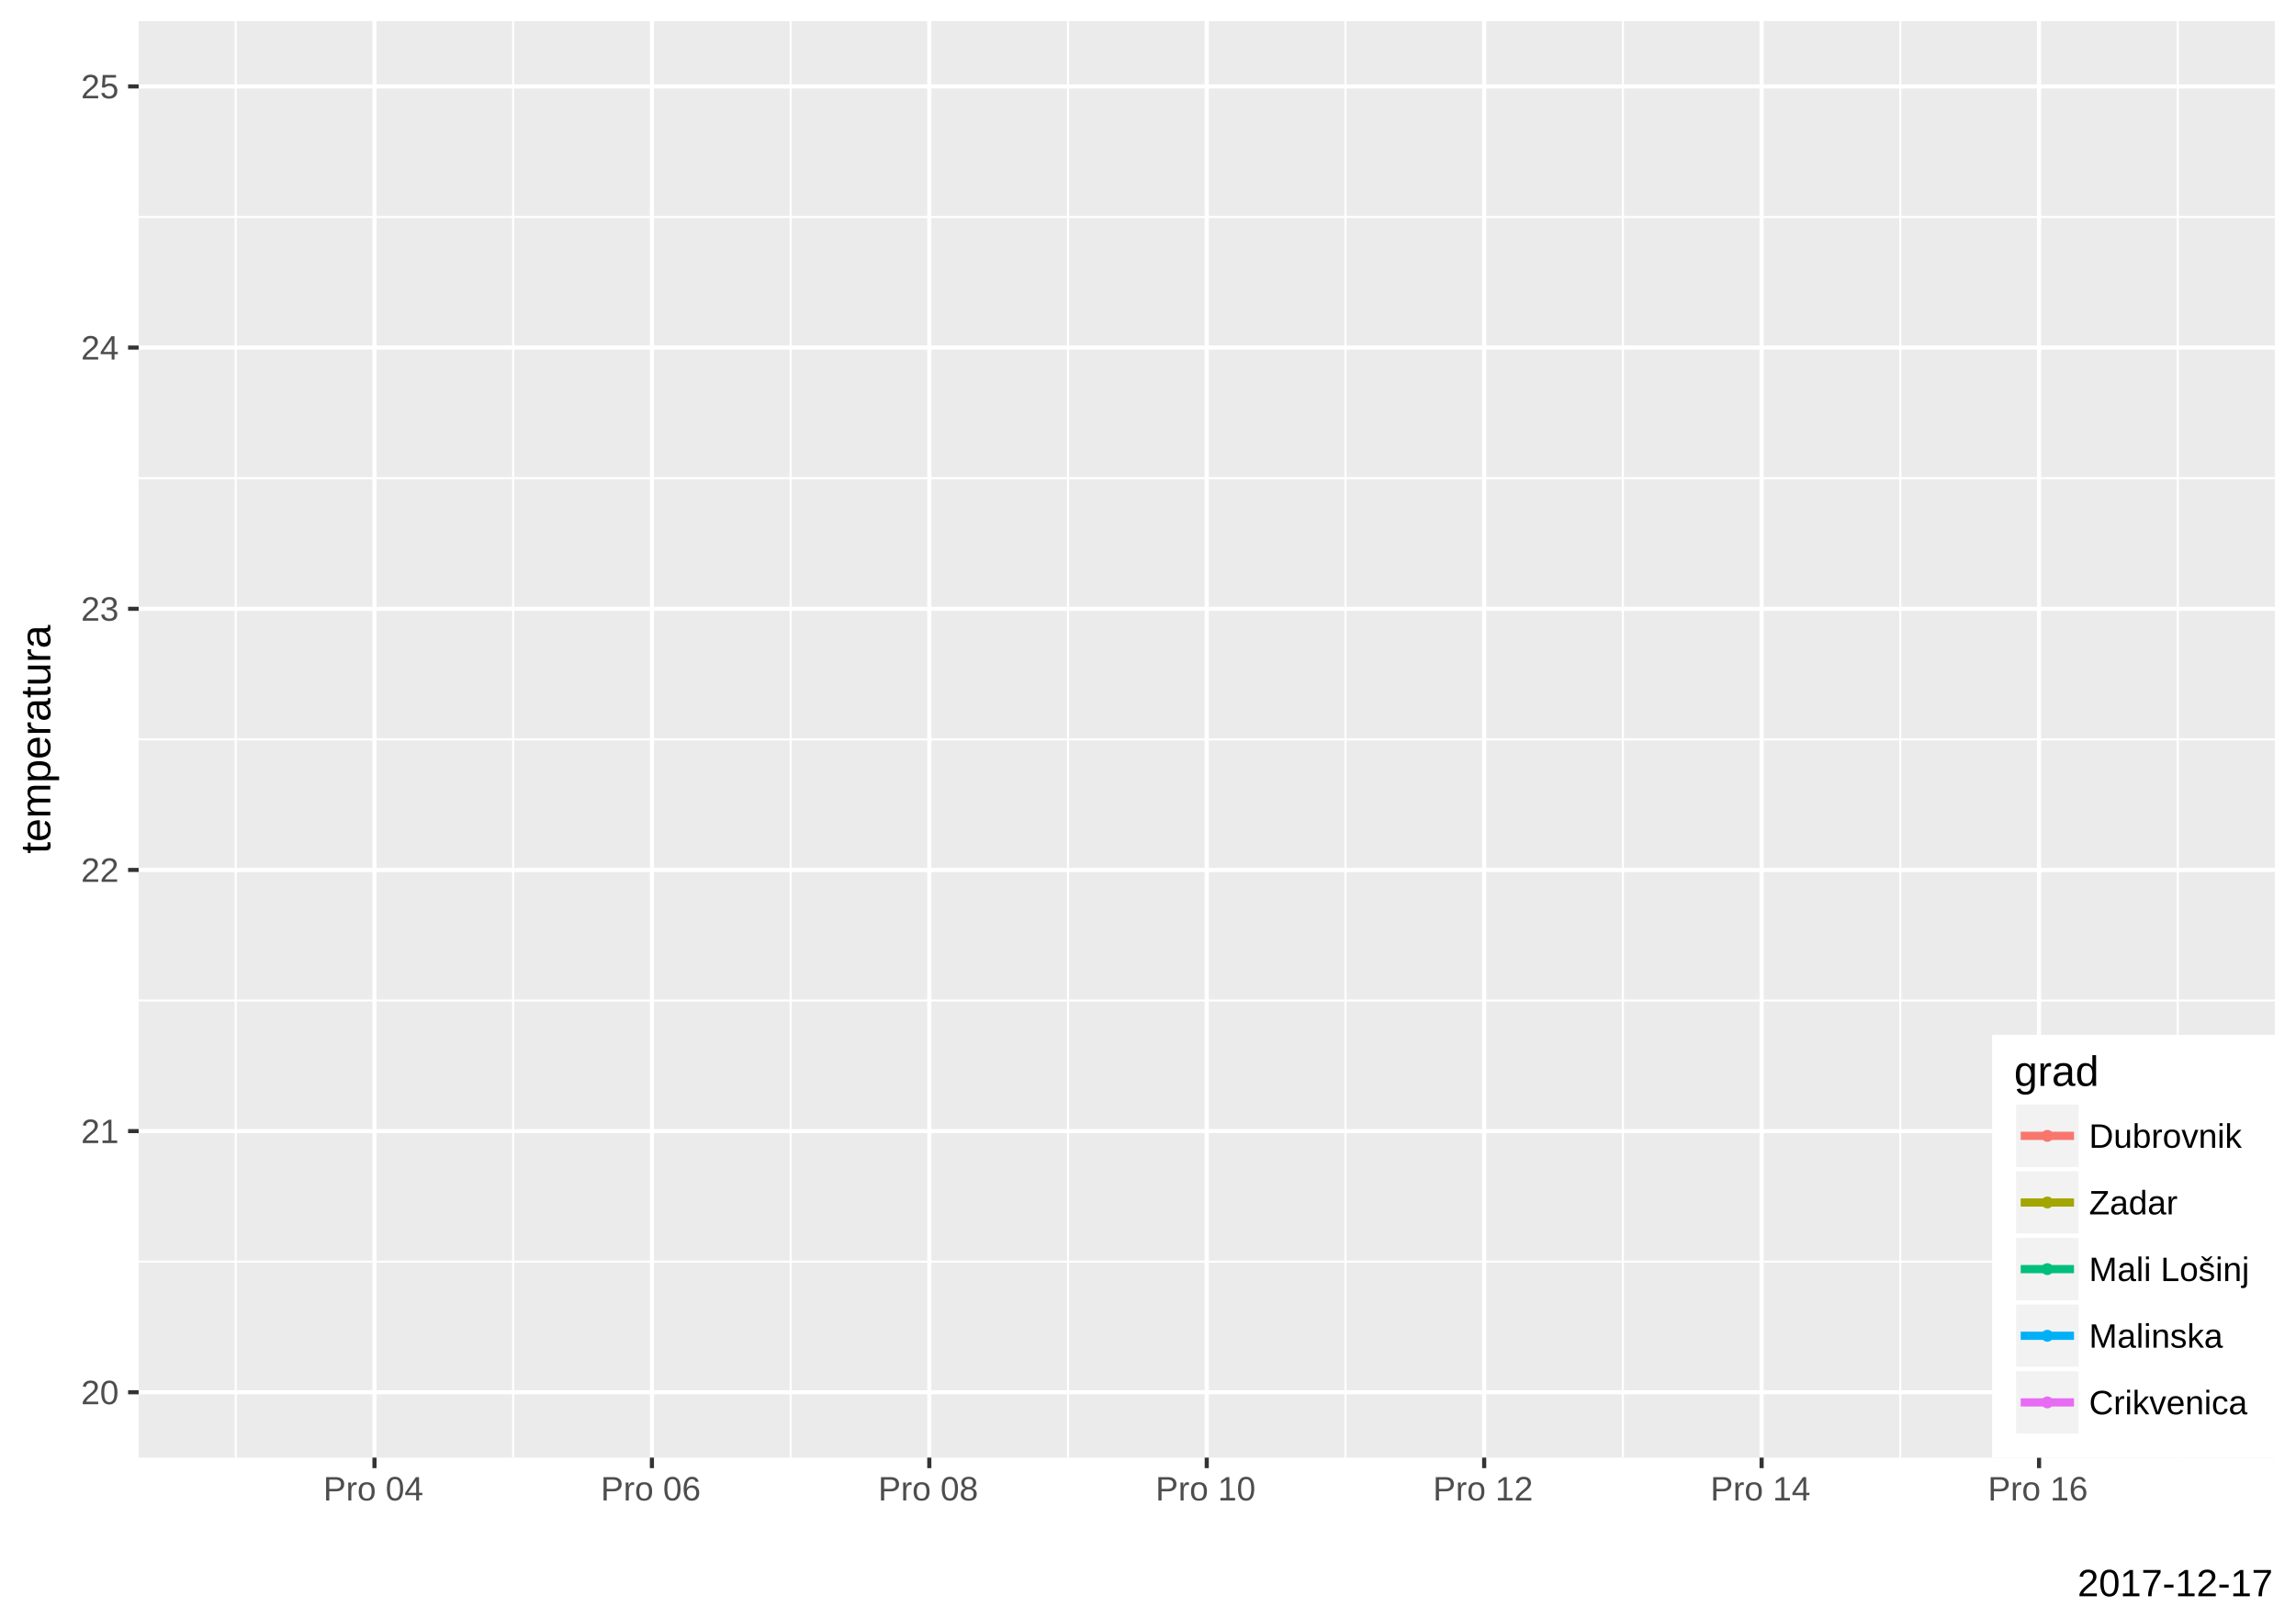
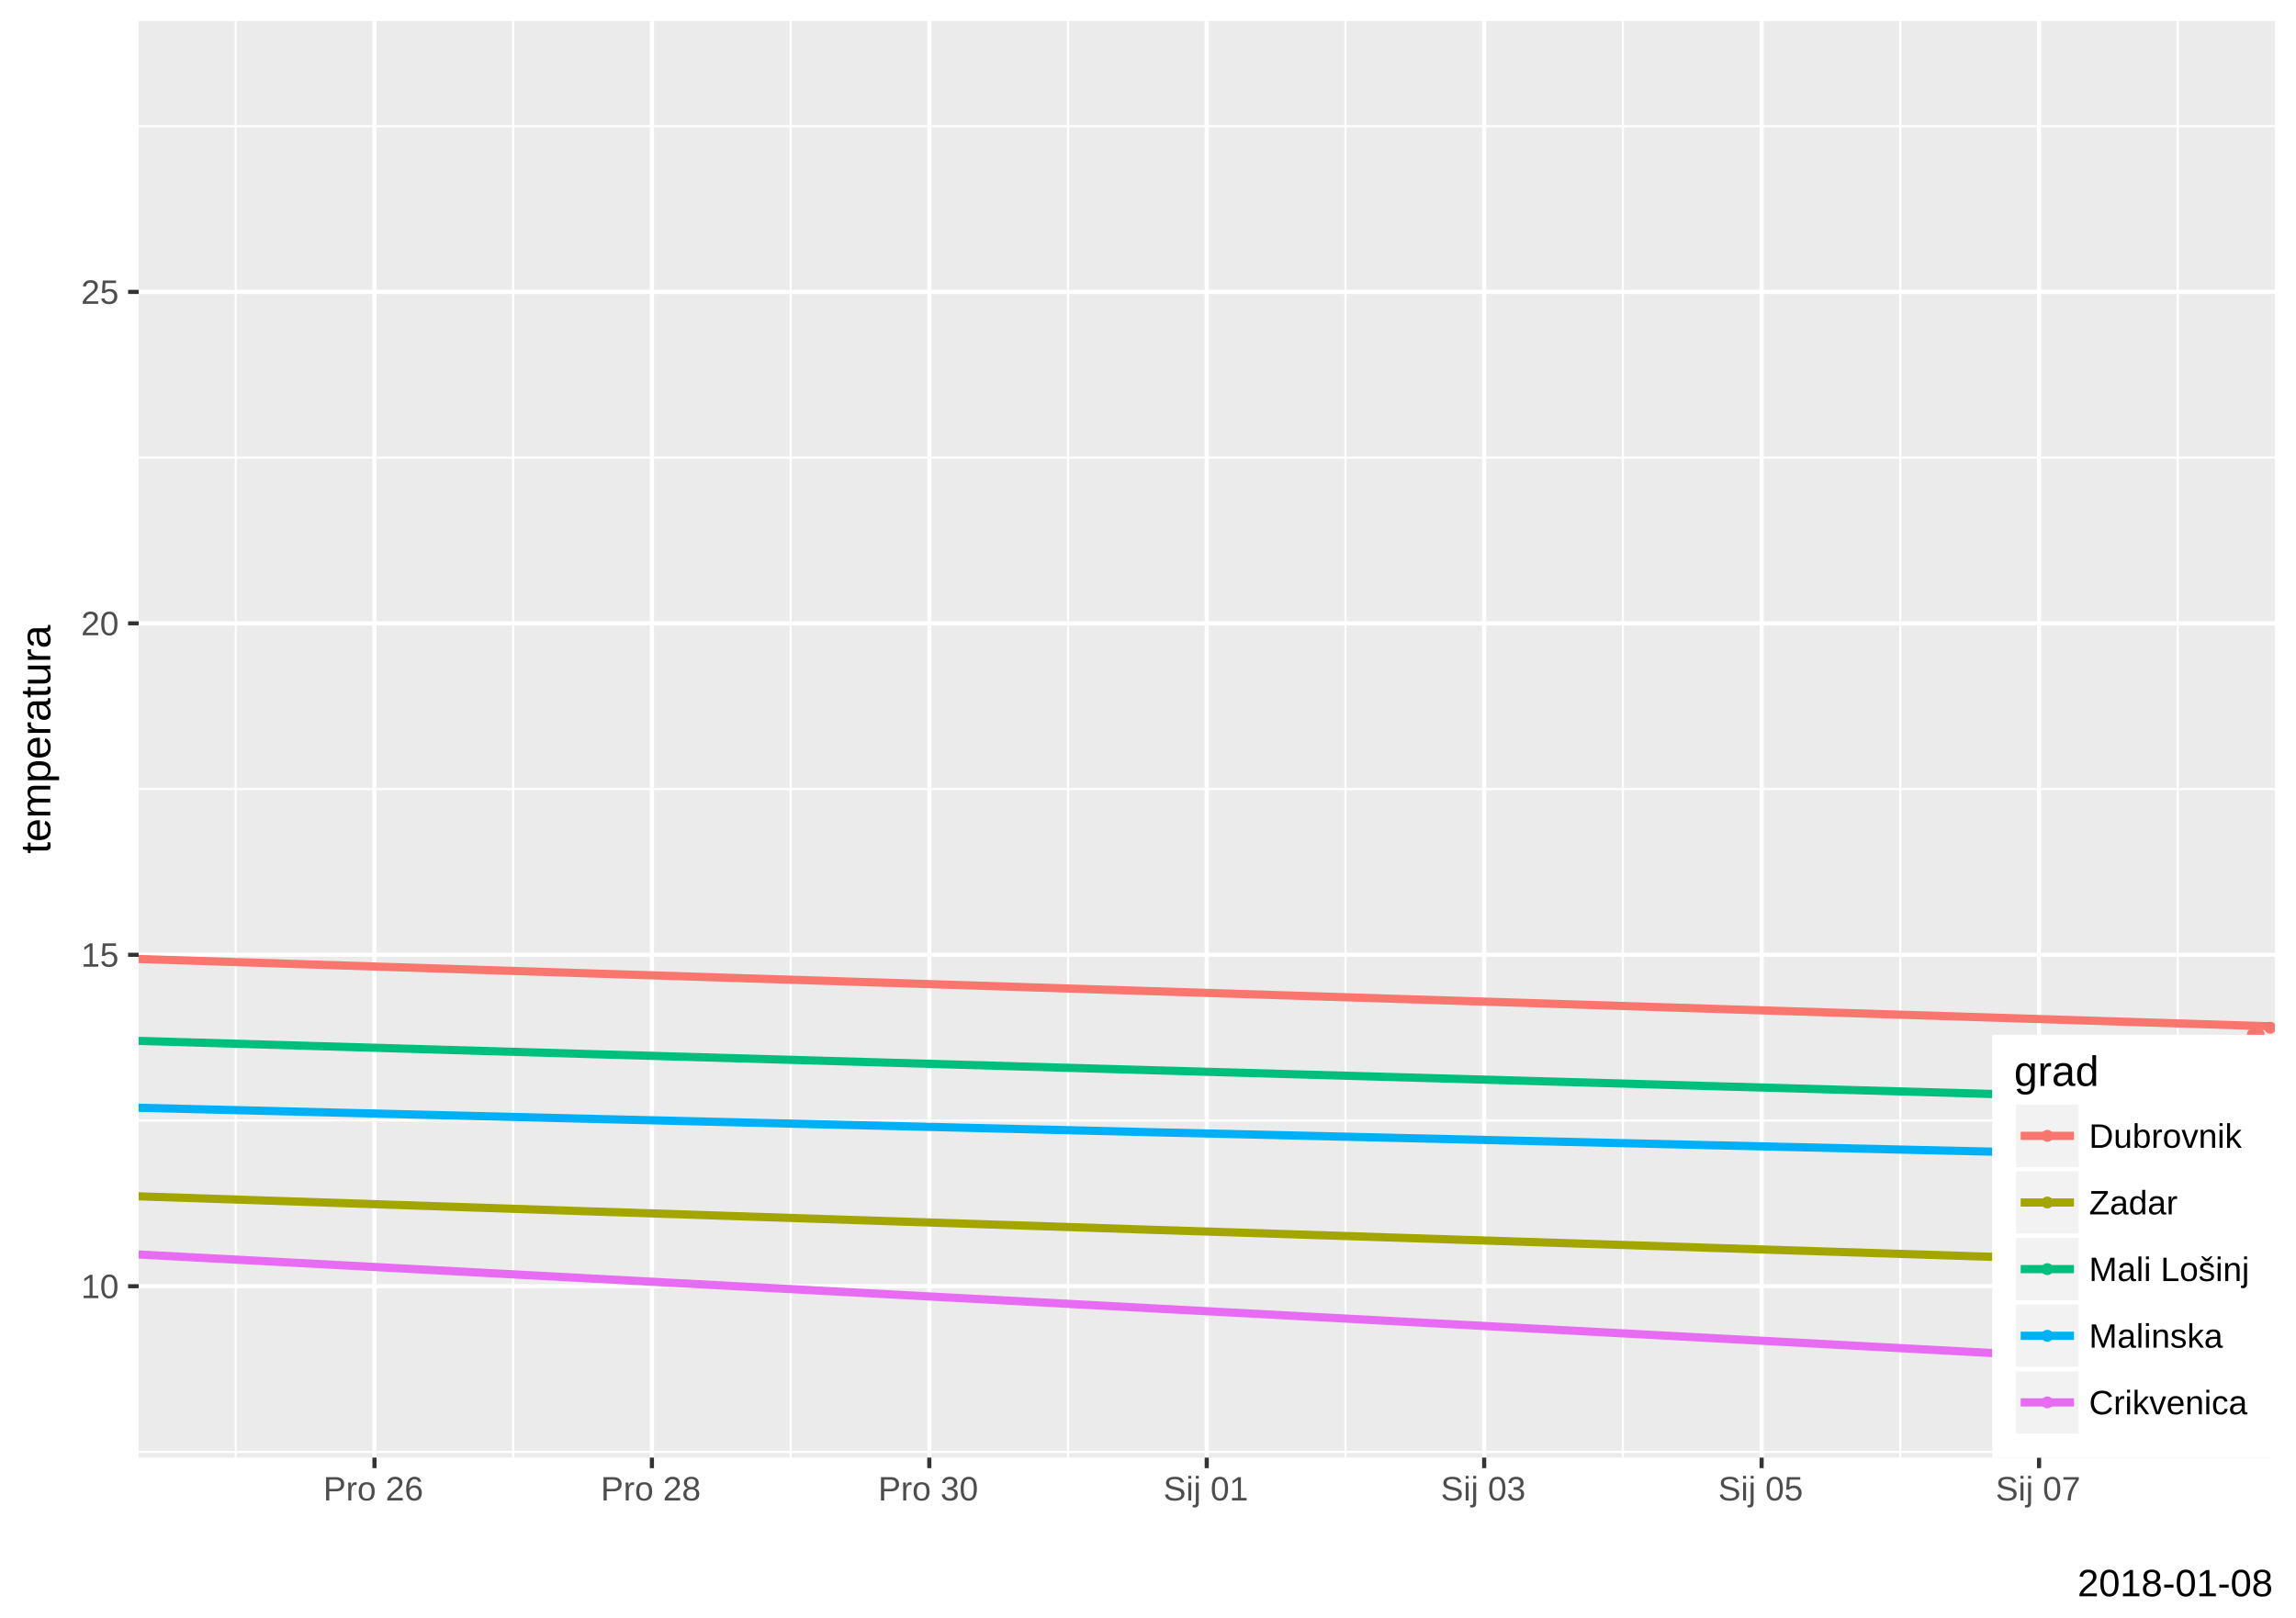
<svg xmlns="http://www.w3.org/2000/svg" viewBox="0 0 595.28 419.53">
  <defs>
    <style type="text/css">
    line, polyline, path, rect, circle {
      fill: none;
      stroke: #000000;
      stroke-linecap: round;
      stroke-linejoin: round;
      stroke-miterlimit: 10.00;
    }
  </style>
  </defs>
  <rect width="100%" height="100%" style="stroke: none; fill: #FFFFFF;" />
  <rect x="0.00" y="0.00" width="595.28" height="419.53" style="stroke-width: 1.07; stroke: #FFFFFF; fill: #FFFFFF;" />
  <defs>
    <clipPath id="cpMzUuOTQ4fDU4OS43OTZ8Mzc3Ljk1Nnw1LjQ3OTQ1">
      <rect x="35.95" y="5.48" width="553.85" height="372.48" />
    </clipPath>
  </defs>
  <rect x="35.95" y="5.48" width="553.85" height="372.48" style="stroke-width: 1.07; stroke: none; fill: #EBEBEB;" clip-path="url(#cpMzUuOTQ4fDU4OS43OTZ8Mzc3Ljk1Nnw1LjQ3OTQ1)" />
-   <polyline points="35.95,327.16 589.80,327.16 " style="stroke-width: 0.53; stroke: #FFFFFF; stroke-linecap: butt;" clip-path="url(#cpMzUuOTQ4fDU4OS43OTZ8Mzc3Ljk1Nnw1LjQ3OTQ1)" />
-   <polyline points="35.95,259.44 589.80,259.44 " style="stroke-width: 0.53; stroke: #FFFFFF; stroke-linecap: butt;" clip-path="url(#cpMzUuOTQ4fDU4OS43OTZ8Mzc3Ljk1Nnw1LjQ3OTQ1)" />
-   <polyline points="35.95,191.72 589.80,191.72 " style="stroke-width: 0.53; stroke: #FFFFFF; stroke-linecap: butt;" clip-path="url(#cpMzUuOTQ4fDU4OS43OTZ8Mzc3Ljk1Nnw1LjQ3OTQ1)" />
-   <polyline points="35.95,123.99 589.80,123.99 " style="stroke-width: 0.53; stroke: #FFFFFF; stroke-linecap: butt;" clip-path="url(#cpMzUuOTQ4fDU4OS43OTZ8Mzc3Ljk1Nnw1LjQ3OTQ1)" />
-   <polyline points="35.95,56.27 589.80,56.27 " style="stroke-width: 0.53; stroke: #FFFFFF; stroke-linecap: butt;" clip-path="url(#cpMzUuOTQ4fDU4OS43OTZ8Mzc3Ljk1Nnw1LjQ3OTQ1)" />
+   <polyline points="35.95,376.49 589.80,376.49 " style="stroke-width: 0.53; stroke: #FFFFFF; stroke-linecap: butt;" clip-path="url(#cpMzUuOTQ4fDU4OS43OTZ8Mzc3Ljk1Nnw1LjQ3OTQ1)" />
+   <polyline points="35.95,290.55 589.80,290.55 " style="stroke-width: 0.53; stroke: #FFFFFF; stroke-linecap: butt;" clip-path="url(#cpMzUuOTQ4fDU4OS43OTZ8Mzc3Ljk1Nnw1LjQ3OTQ1)" />
+   <polyline points="35.95,204.61 589.80,204.61 " style="stroke-width: 0.53; stroke: #FFFFFF; stroke-linecap: butt;" clip-path="url(#cpMzUuOTQ4fDU4OS43OTZ8Mzc3Ljk1Nnw1LjQ3OTQ1)" />
+   <polyline points="35.95,118.67 589.80,118.67 " style="stroke-width: 0.53; stroke: #FFFFFF; stroke-linecap: butt;" clip-path="url(#cpMzUuOTQ4fDU4OS43OTZ8Mzc3Ljk1Nnw1LjQ3OTQ1)" />
+   <polyline points="35.95,32.72 589.80,32.72 " style="stroke-width: 0.53; stroke: #FFFFFF; stroke-linecap: butt;" clip-path="url(#cpMzUuOTQ4fDU4OS43OTZ8Mzc3Ljk1Nnw1LjQ3OTQ1)" />
  <polyline points="61.12,377.96 61.12,5.48 " style="stroke-width: 0.53; stroke: #FFFFFF; stroke-linecap: butt;" clip-path="url(#cpMzUuOTQ4fDU4OS43OTZ8Mzc3Ljk1Nnw1LjQ3OTQ1)" />
  <polyline points="133.05,377.96 133.05,5.48 " style="stroke-width: 0.53; stroke: #FFFFFF; stroke-linecap: butt;" clip-path="url(#cpMzUuOTQ4fDU4OS43OTZ8Mzc3Ljk1Nnw1LjQ3OTQ1)" />
  <polyline points="204.98,377.96 204.98,5.48 " style="stroke-width: 0.53; stroke: #FFFFFF; stroke-linecap: butt;" clip-path="url(#cpMzUuOTQ4fDU4OS43OTZ8Mzc3Ljk1Nnw1LjQ3OTQ1)" />
  <polyline points="276.91,377.96 276.91,5.48 " style="stroke-width: 0.53; stroke: #FFFFFF; stroke-linecap: butt;" clip-path="url(#cpMzUuOTQ4fDU4OS43OTZ8Mzc3Ljk1Nnw1LjQ3OTQ1)" />
  <polyline points="348.84,377.96 348.84,5.48 " style="stroke-width: 0.53; stroke: #FFFFFF; stroke-linecap: butt;" clip-path="url(#cpMzUuOTQ4fDU4OS43OTZ8Mzc3Ljk1Nnw1LjQ3OTQ1)" />
  <polyline points="420.76,377.96 420.76,5.48 " style="stroke-width: 0.53; stroke: #FFFFFF; stroke-linecap: butt;" clip-path="url(#cpMzUuOTQ4fDU4OS43OTZ8Mzc3Ljk1Nnw1LjQ3OTQ1)" />
  <polyline points="492.69,377.96 492.69,5.48 " style="stroke-width: 0.53; stroke: #FFFFFF; stroke-linecap: butt;" clip-path="url(#cpMzUuOTQ4fDU4OS43OTZ8Mzc3Ljk1Nnw1LjQ3OTQ1)" />
  <polyline points="564.62,377.96 564.62,5.48 " style="stroke-width: 0.53; stroke: #FFFFFF; stroke-linecap: butt;" clip-path="url(#cpMzUuOTQ4fDU4OS43OTZ8Mzc3Ljk1Nnw1LjQ3OTQ1)" />
-   <polyline points="35.95,361.02 589.80,361.02 " style="stroke-width: 1.07; stroke: #FFFFFF; stroke-linecap: butt;" clip-path="url(#cpMzUuOTQ4fDU4OS43OTZ8Mzc3Ljk1Nnw1LjQ3OTQ1)" />
-   <polyline points="35.95,293.30 589.80,293.30 " style="stroke-width: 1.07; stroke: #FFFFFF; stroke-linecap: butt;" clip-path="url(#cpMzUuOTQ4fDU4OS43OTZ8Mzc3Ljk1Nnw1LjQ3OTQ1)" />
-   <polyline points="35.95,225.58 589.80,225.58 " style="stroke-width: 1.07; stroke: #FFFFFF; stroke-linecap: butt;" clip-path="url(#cpMzUuOTQ4fDU4OS43OTZ8Mzc3Ljk1Nnw1LjQ3OTQ1)" />
-   <polyline points="35.95,157.86 589.80,157.86 " style="stroke-width: 1.07; stroke: #FFFFFF; stroke-linecap: butt;" clip-path="url(#cpMzUuOTQ4fDU4OS43OTZ8Mzc3Ljk1Nnw1LjQ3OTQ1)" />
-   <polyline points="35.95,90.13 589.80,90.13 " style="stroke-width: 1.07; stroke: #FFFFFF; stroke-linecap: butt;" clip-path="url(#cpMzUuOTQ4fDU4OS43OTZ8Mzc3Ljk1Nnw1LjQ3OTQ1)" />
-   <polyline points="35.95,22.41 589.80,22.41 " style="stroke-width: 1.07; stroke: #FFFFFF; stroke-linecap: butt;" clip-path="url(#cpMzUuOTQ4fDU4OS43OTZ8Mzc3Ljk1Nnw1LjQ3OTQ1)" />
+   <polyline points="35.95,333.52 589.80,333.52 " style="stroke-width: 1.07; stroke: #FFFFFF; stroke-linecap: butt;" clip-path="url(#cpMzUuOTQ4fDU4OS43OTZ8Mzc3Ljk1Nnw1LjQ3OTQ1)" />
+   <polyline points="35.95,247.58 589.80,247.58 " style="stroke-width: 1.07; stroke: #FFFFFF; stroke-linecap: butt;" clip-path="url(#cpMzUuOTQ4fDU4OS43OTZ8Mzc3Ljk1Nnw1LjQ3OTQ1)" />
+   <polyline points="35.95,161.64 589.80,161.64 " style="stroke-width: 1.07; stroke: #FFFFFF; stroke-linecap: butt;" clip-path="url(#cpMzUuOTQ4fDU4OS43OTZ8Mzc3Ljk1Nnw1LjQ3OTQ1)" />
+   <polyline points="35.95,75.69 589.80,75.69 " style="stroke-width: 1.07; stroke: #FFFFFF; stroke-linecap: butt;" clip-path="url(#cpMzUuOTQ4fDU4OS43OTZ8Mzc3Ljk1Nnw1LjQ3OTQ1)" />
  <polyline points="97.09,377.96 97.09,5.48 " style="stroke-width: 1.07; stroke: #FFFFFF; stroke-linecap: butt;" clip-path="url(#cpMzUuOTQ4fDU4OS43OTZ8Mzc3Ljk1Nnw1LjQ3OTQ1)" />
  <polyline points="169.02,377.96 169.02,5.48 " style="stroke-width: 1.07; stroke: #FFFFFF; stroke-linecap: butt;" clip-path="url(#cpMzUuOTQ4fDU4OS43OTZ8Mzc3Ljk1Nnw1LjQ3OTQ1)" />
  <polyline points="240.94,377.96 240.94,5.48 " style="stroke-width: 1.07; stroke: #FFFFFF; stroke-linecap: butt;" clip-path="url(#cpMzUuOTQ4fDU4OS43OTZ8Mzc3Ljk1Nnw1LjQ3OTQ1)" />
  <polyline points="312.87,377.96 312.87,5.48 " style="stroke-width: 1.07; stroke: #FFFFFF; stroke-linecap: butt;" clip-path="url(#cpMzUuOTQ4fDU4OS43OTZ8Mzc3Ljk1Nnw1LjQ3OTQ1)" />
  <polyline points="384.80,377.96 384.80,5.48 " style="stroke-width: 1.07; stroke: #FFFFFF; stroke-linecap: butt;" clip-path="url(#cpMzUuOTQ4fDU4OS43OTZ8Mzc3Ljk1Nnw1LjQ3OTQ1)" />
  <polyline points="456.73,377.96 456.73,5.48 " style="stroke-width: 1.07; stroke: #FFFFFF; stroke-linecap: butt;" clip-path="url(#cpMzUuOTQ4fDU4OS43OTZ8Mzc3Ljk1Nnw1LjQ3OTQ1)" />
  <polyline points="528.66,377.96 528.66,5.48 " style="stroke-width: 1.07; stroke: #FFFFFF; stroke-linecap: butt;" clip-path="url(#cpMzUuOTQ4fDU4OS43OTZ8Mzc3Ljk1Nnw1LjQ3OTQ1)" />
+   <polyline points="0.00,247.51 8.77,247.80 153.73,252.43 298.68,257.02 443.64,261.58 588.60,266.13 " style="stroke-width: 2.13; stroke: #F8766D; stroke-linecap: butt;" clip-path="url(#cpMzUuOTQ4fDU4OS43OTZ8Mzc3Ljk1Nnw1LjQ3OTQ1)" />
+   <polyline points="0.00,309.00 8.77,309.30 153.73,314.14 298.68,318.89 443.64,323.57 588.60,328.22 " style="stroke-width: 2.13; stroke: #A3A500; stroke-linecap: butt;" clip-path="url(#cpMzUuOTQ4fDU4OS43OTZ8Mzc3Ljk1Nnw1LjQ3OTQ1)" />
+   <polyline points="0.00,268.84 8.77,269.11 153.73,273.35 298.68,277.52 443.64,281.63 588.60,285.71 " style="stroke-width: 2.13; stroke: #00BF7D; stroke-linecap: butt;" clip-path="url(#cpMzUuOTQ4fDU4OS43OTZ8Mzc3Ljk1Nnw1LjQ3OTQ1)" />
+   <polyline points="0.00,286.36 8.77,286.58 153.73,290.14 298.68,293.59 443.64,296.96 588.60,300.29 " style="stroke-width: 2.13; stroke: #00B0F6; stroke-linecap: butt;" clip-path="url(#cpMzUuOTQ4fDU4OS43OTZ8Mzc3Ljk1Nnw1LjQ3OTQ1)" />
+   <polyline points="0.00,323.39 8.77,323.85 153.73,331.55 298.68,339.25 443.64,346.97 588.60,354.69 " style="stroke-width: 2.13; stroke: #E76BF3; stroke-linecap: butt;" clip-path="url(#cpMzUuOTQ4fDU4OS43OTZ8Mzc3Ljk1Nnw1LjQ3OTQ1)" />
+   <circle cx="573.61" cy="316.33" r="0.57pt" style="stroke-width: 0.71; stroke: #E76BF3; fill: #E76BF3;" clip-path="url(#cpMzUuOTQ4fDU4OS43OTZ8Mzc3Ljk1Nnw1LjQ3OTQ1)" />
+   <circle cx="573.61" cy="269.93" r="0.57pt" style="stroke-width: 0.71; stroke: #F8766D; fill: #F8766D;" clip-path="url(#cpMzUuOTQ4fDU4OS43OTZ8Mzc3Ljk1Nnw1LjQ3OTQ1)" />
+   <circle cx="573.61" cy="293.99" r="0.57pt" style="stroke-width: 0.71; stroke: #00B0F6; fill: #00B0F6;" clip-path="url(#cpMzUuOTQ4fDU4OS43OTZ8Mzc3Ljk1Nnw1LjQ3OTQ1)" />
+   <circle cx="573.61" cy="273.36" r="0.57pt" style="stroke-width: 0.71; stroke: #00BF7D; fill: #00BF7D;" clip-path="url(#cpMzUuOTQ4fDU4OS43OTZ8Mzc3Ljk1Nnw1LjQ3OTQ1)" />
+   <circle cx="573.61" cy="314.62" r="0.57pt" style="stroke-width: 0.71; stroke: #A3A500; fill: #A3A500;" clip-path="url(#cpMzUuOTQ4fDU4OS43OTZ8Mzc3Ljk1Nnw1LjQ3OTQ1)" />
+   <circle cx="575.11" cy="316.33" r="0.57pt" style="stroke-width: 0.71; stroke: #E76BF3; fill: #E76BF3;" clip-path="url(#cpMzUuOTQ4fDU4OS43OTZ8Mzc3Ljk1Nnw1LjQ3OTQ1)" />
+   <circle cx="575.11" cy="269.93" r="0.57pt" style="stroke-width: 0.71; stroke: #F8766D; fill: #F8766D;" clip-path="url(#cpMzUuOTQ4fDU4OS43OTZ8Mzc3Ljk1Nnw1LjQ3OTQ1)" />
+   <circle cx="575.11" cy="295.71" r="0.57pt" style="stroke-width: 0.71; stroke: #00B0F6; fill: #00B0F6;" clip-path="url(#cpMzUuOTQ4fDU4OS43OTZ8Mzc3Ljk1Nnw1LjQ3OTQ1)" />
+   <circle cx="575.11" cy="275.08" r="0.57pt" style="stroke-width: 0.71; stroke: #00BF7D; fill: #00BF7D;" clip-path="url(#cpMzUuOTQ4fDU4OS43OTZ8Mzc3Ljk1Nnw1LjQ3OTQ1)" />
+   <circle cx="575.11" cy="314.62" r="0.57pt" style="stroke-width: 0.71; stroke: #A3A500; fill: #A3A500;" clip-path="url(#cpMzUuOTQ4fDU4OS43OTZ8Mzc3Ljk1Nnw1LjQ3OTQ1)" />
+   <circle cx="579.61" cy="316.33" r="0.57pt" style="stroke-width: 0.71; stroke: #E76BF3; fill: #E76BF3;" clip-path="url(#cpMzUuOTQ4fDU4OS43OTZ8Mzc3Ljk1Nnw1LjQ3OTQ1)" />
+   <circle cx="579.61" cy="269.93" r="0.57pt" style="stroke-width: 0.71; stroke: #F8766D; fill: #F8766D;" clip-path="url(#cpMzUuOTQ4fDU4OS43OTZ8Mzc3Ljk1Nnw1LjQ3OTQ1)" />
+   <circle cx="579.61" cy="293.99" r="0.57pt" style="stroke-width: 0.71; stroke: #00B0F6; fill: #00B0F6;" clip-path="url(#cpMzUuOTQ4fDU4OS43OTZ8Mzc3Ljk1Nnw1LjQ3OTQ1)" />
+   <circle cx="579.61" cy="275.08" r="0.57pt" style="stroke-width: 0.71; stroke: #00BF7D; fill: #00BF7D;" clip-path="url(#cpMzUuOTQ4fDU4OS43OTZ8Mzc3Ljk1Nnw1LjQ3OTQ1)" />
+   <circle cx="579.61" cy="316.33" r="0.57pt" style="stroke-width: 0.71; stroke: #A3A500; fill: #A3A500;" clip-path="url(#cpMzUuOTQ4fDU4OS43OTZ8Mzc3Ljk1Nnw1LjQ3OTQ1)" />
+   <circle cx="584.10" cy="316.33" r="0.57pt" style="stroke-width: 0.71; stroke: #E76BF3; fill: #E76BF3;" clip-path="url(#cpMzUuOTQ4fDU4OS43OTZ8Mzc3Ljk1Nnw1LjQ3OTQ1)" />
+   <circle cx="584.10" cy="268.21" r="0.57pt" style="stroke-width: 0.71; stroke: #F8766D; fill: #F8766D;" clip-path="url(#cpMzUuOTQ4fDU4OS43OTZ8Mzc3Ljk1Nnw1LjQ3OTQ1)" />
+   <circle cx="584.10" cy="295.71" r="0.57pt" style="stroke-width: 0.71; stroke: #00B0F6; fill: #00B0F6;" clip-path="url(#cpMzUuOTQ4fDU4OS43OTZ8Mzc3Ljk1Nnw1LjQ3OTQ1)" />
+   <circle cx="584.10" cy="271.64" r="0.57pt" style="stroke-width: 0.71; stroke: #00BF7D; fill: #00BF7D;" clip-path="url(#cpMzUuOTQ4fDU4OS43OTZ8Mzc3Ljk1Nnw1LjQ3OTQ1)" />
+   <circle cx="584.10" cy="314.62" r="0.57pt" style="stroke-width: 0.71; stroke: #A3A500; fill: #A3A500;" clip-path="url(#cpMzUuOTQ4fDU4OS43OTZ8Mzc3Ljk1Nnw1LjQ3OTQ1)" />
+   <circle cx="585.60" cy="314.62" r="0.57pt" style="stroke-width: 0.71; stroke: #E76BF3; fill: #E76BF3;" clip-path="url(#cpMzUuOTQ4fDU4OS43OTZ8Mzc3Ljk1Nnw1LjQ3OTQ1)" />
+   <circle cx="585.60" cy="268.21" r="0.57pt" style="stroke-width: 0.71; stroke: #F8766D; fill: #F8766D;" clip-path="url(#cpMzUuOTQ4fDU4OS43OTZ8Mzc3Ljk1Nnw1LjQ3OTQ1)" />
+   <circle cx="585.60" cy="293.99" r="0.57pt" style="stroke-width: 0.71; stroke: #00B0F6; fill: #00B0F6;" clip-path="url(#cpMzUuOTQ4fDU4OS43OTZ8Mzc3Ljk1Nnw1LjQ3OTQ1)" />
+   <circle cx="585.60" cy="271.64" r="0.57pt" style="stroke-width: 0.71; stroke: #00BF7D; fill: #00BF7D;" clip-path="url(#cpMzUuOTQ4fDU4OS43OTZ8Mzc3Ljk1Nnw1LjQ3OTQ1)" />
+   <circle cx="585.60" cy="312.90" r="0.57pt" style="stroke-width: 0.71; stroke: #A3A500; fill: #A3A500;" clip-path="url(#cpMzUuOTQ4fDU4OS43OTZ8Mzc3Ljk1Nnw1LjQ3OTQ1)" />
+   <circle cx="588.60" cy="314.62" r="0.57pt" style="stroke-width: 0.71; stroke: #E76BF3; fill: #E76BF3;" clip-path="url(#cpMzUuOTQ4fDU4OS43OTZ8Mzc3Ljk1Nnw1LjQ3OTQ1)" />
+   <circle cx="588.60" cy="266.49" r="0.57pt" style="stroke-width: 0.71; stroke: #F8766D; fill: #F8766D;" clip-path="url(#cpMzUuOTQ4fDU4OS43OTZ8Mzc3Ljk1Nnw1LjQ3OTQ1)" />
+   <circle cx="588.60" cy="295.71" r="0.57pt" style="stroke-width: 0.71; stroke: #00B0F6; fill: #00B0F6;" clip-path="url(#cpMzUuOTQ4fDU4OS43OTZ8Mzc3Ljk1Nnw1LjQ3OTQ1)" />
+   <circle cx="588.60" cy="271.64" r="0.57pt" style="stroke-width: 0.71; stroke: #00BF7D; fill: #00BF7D;" clip-path="url(#cpMzUuOTQ4fDU4OS43OTZ8Mzc3Ljk1Nnw1LjQ3OTQ1)" />
+   <circle cx="588.60" cy="312.90" r="0.57pt" style="stroke-width: 0.71; stroke: #A3A500; fill: #A3A500;" clip-path="url(#cpMzUuOTQ4fDU4OS43OTZ8Mzc3Ljk1Nnw1LjQ3OTQ1)" />
+   <circle cx="573.61" cy="316.33" r="0.89pt" style="stroke-width: 0.71; stroke: #E76BF3; fill: #E76BF3;" clip-path="url(#cpMzUuOTQ4fDU4OS43OTZ8Mzc3Ljk1Nnw1LjQ3OTQ1)" />
+   <circle cx="573.61" cy="269.93" r="0.89pt" style="stroke-width: 0.71; stroke: #F8766D; fill: #F8766D;" clip-path="url(#cpMzUuOTQ4fDU4OS43OTZ8Mzc3Ljk1Nnw1LjQ3OTQ1)" />
+   <circle cx="573.61" cy="293.99" r="0.89pt" style="stroke-width: 0.71; stroke: #00B0F6; fill: #00B0F6;" clip-path="url(#cpMzUuOTQ4fDU4OS43OTZ8Mzc3Ljk1Nnw1LjQ3OTQ1)" />
+   <circle cx="573.61" cy="273.36" r="0.89pt" style="stroke-width: 0.71; stroke: #00BF7D; fill: #00BF7D;" clip-path="url(#cpMzUuOTQ4fDU4OS43OTZ8Mzc3Ljk1Nnw1LjQ3OTQ1)" />
+   <circle cx="573.61" cy="314.62" r="0.89pt" style="stroke-width: 0.71; stroke: #A3A500; fill: #A3A500;" clip-path="url(#cpMzUuOTQ4fDU4OS43OTZ8Mzc3Ljk1Nnw1LjQ3OTQ1)" />
+   <circle cx="575.11" cy="316.33" r="0.89pt" style="stroke-width: 0.71; stroke: #E76BF3; fill: #E76BF3;" clip-path="url(#cpMzUuOTQ4fDU4OS43OTZ8Mzc3Ljk1Nnw1LjQ3OTQ1)" />
+   <circle cx="575.11" cy="269.93" r="0.89pt" style="stroke-width: 0.71; stroke: #F8766D; fill: #F8766D;" clip-path="url(#cpMzUuOTQ4fDU4OS43OTZ8Mzc3Ljk1Nnw1LjQ3OTQ1)" />
+   <circle cx="575.11" cy="295.71" r="0.89pt" style="stroke-width: 0.71; stroke: #00B0F6; fill: #00B0F6;" clip-path="url(#cpMzUuOTQ4fDU4OS43OTZ8Mzc3Ljk1Nnw1LjQ3OTQ1)" />
+   <circle cx="575.11" cy="275.08" r="0.89pt" style="stroke-width: 0.71; stroke: #00BF7D; fill: #00BF7D;" clip-path="url(#cpMzUuOTQ4fDU4OS43OTZ8Mzc3Ljk1Nnw1LjQ3OTQ1)" />
+   <circle cx="575.11" cy="314.62" r="0.89pt" style="stroke-width: 0.71; stroke: #A3A500; fill: #A3A500;" clip-path="url(#cpMzUuOTQ4fDU4OS43OTZ8Mzc3Ljk1Nnw1LjQ3OTQ1)" />
+   <circle cx="579.61" cy="316.33" r="0.89pt" style="stroke-width: 0.71; stroke: #E76BF3; fill: #E76BF3;" clip-path="url(#cpMzUuOTQ4fDU4OS43OTZ8Mzc3Ljk1Nnw1LjQ3OTQ1)" />
+   <circle cx="579.61" cy="269.93" r="0.89pt" style="stroke-width: 0.71; stroke: #F8766D; fill: #F8766D;" clip-path="url(#cpMzUuOTQ4fDU4OS43OTZ8Mzc3Ljk1Nnw1LjQ3OTQ1)" />
+   <circle cx="579.61" cy="293.99" r="0.89pt" style="stroke-width: 0.71; stroke: #00B0F6; fill: #00B0F6;" clip-path="url(#cpMzUuOTQ4fDU4OS43OTZ8Mzc3Ljk1Nnw1LjQ3OTQ1)" />
+   <circle cx="579.61" cy="275.08" r="0.89pt" style="stroke-width: 0.71; stroke: #00BF7D; fill: #00BF7D;" clip-path="url(#cpMzUuOTQ4fDU4OS43OTZ8Mzc3Ljk1Nnw1LjQ3OTQ1)" />
+   <circle cx="579.61" cy="316.33" r="0.89pt" style="stroke-width: 0.71; stroke: #A3A500; fill: #A3A500;" clip-path="url(#cpMzUuOTQ4fDU4OS43OTZ8Mzc3Ljk1Nnw1LjQ3OTQ1)" />
+   <circle cx="584.10" cy="316.33" r="0.89pt" style="stroke-width: 0.71; stroke: #E76BF3; fill: #E76BF3;" clip-path="url(#cpMzUuOTQ4fDU4OS43OTZ8Mzc3Ljk1Nnw1LjQ3OTQ1)" />
+   <circle cx="584.10" cy="268.21" r="0.89pt" style="stroke-width: 0.71; stroke: #F8766D; fill: #F8766D;" clip-path="url(#cpMzUuOTQ4fDU4OS43OTZ8Mzc3Ljk1Nnw1LjQ3OTQ1)" />
+   <circle cx="584.10" cy="295.71" r="0.89pt" style="stroke-width: 0.71; stroke: #00B0F6; fill: #00B0F6;" clip-path="url(#cpMzUuOTQ4fDU4OS43OTZ8Mzc3Ljk1Nnw1LjQ3OTQ1)" />
+   <circle cx="584.10" cy="271.64" r="0.89pt" style="stroke-width: 0.71; stroke: #00BF7D; fill: #00BF7D;" clip-path="url(#cpMzUuOTQ4fDU4OS43OTZ8Mzc3Ljk1Nnw1LjQ3OTQ1)" />
+   <circle cx="584.10" cy="314.62" r="0.89pt" style="stroke-width: 0.71; stroke: #A3A500; fill: #A3A500;" clip-path="url(#cpMzUuOTQ4fDU4OS43OTZ8Mzc3Ljk1Nnw1LjQ3OTQ1)" />
+   <circle cx="585.60" cy="314.62" r="0.89pt" style="stroke-width: 0.71; stroke: #E76BF3; fill: #E76BF3;" clip-path="url(#cpMzUuOTQ4fDU4OS43OTZ8Mzc3Ljk1Nnw1LjQ3OTQ1)" />
+   <circle cx="585.60" cy="268.21" r="0.89pt" style="stroke-width: 0.71; stroke: #F8766D; fill: #F8766D;" clip-path="url(#cpMzUuOTQ4fDU4OS43OTZ8Mzc3Ljk1Nnw1LjQ3OTQ1)" />
+   <circle cx="585.60" cy="293.99" r="0.89pt" style="stroke-width: 0.71; stroke: #00B0F6; fill: #00B0F6;" clip-path="url(#cpMzUuOTQ4fDU4OS43OTZ8Mzc3Ljk1Nnw1LjQ3OTQ1)" />
+   <circle cx="585.60" cy="271.64" r="0.89pt" style="stroke-width: 0.71; stroke: #00BF7D; fill: #00BF7D;" clip-path="url(#cpMzUuOTQ4fDU4OS43OTZ8Mzc3Ljk1Nnw1LjQ3OTQ1)" />
+   <circle cx="585.60" cy="312.90" r="0.89pt" style="stroke-width: 0.71; stroke: #A3A500; fill: #A3A500;" clip-path="url(#cpMzUuOTQ4fDU4OS43OTZ8Mzc3Ljk1Nnw1LjQ3OTQ1)" />
+   <circle cx="588.60" cy="314.62" r="0.89pt" style="stroke-width: 0.71; stroke: #E76BF3; fill: #E76BF3;" clip-path="url(#cpMzUuOTQ4fDU4OS43OTZ8Mzc3Ljk1Nnw1LjQ3OTQ1)" />
+   <circle cx="588.60" cy="266.49" r="0.89pt" style="stroke-width: 0.71; stroke: #F8766D; fill: #F8766D;" clip-path="url(#cpMzUuOTQ4fDU4OS43OTZ8Mzc3Ljk1Nnw1LjQ3OTQ1)" />
+   <circle cx="588.60" cy="295.71" r="0.89pt" style="stroke-width: 0.71; stroke: #00B0F6; fill: #00B0F6;" clip-path="url(#cpMzUuOTQ4fDU4OS43OTZ8Mzc3Ljk1Nnw1LjQ3OTQ1)" />
+   <circle cx="588.60" cy="271.64" r="0.89pt" style="stroke-width: 0.71; stroke: #00BF7D; fill: #00BF7D;" clip-path="url(#cpMzUuOTQ4fDU4OS43OTZ8Mzc3Ljk1Nnw1LjQ3OTQ1)" />
+   <circle cx="588.60" cy="312.90" r="0.89pt" style="stroke-width: 0.71; stroke: #A3A500; fill: #A3A500;" clip-path="url(#cpMzUuOTQ4fDU4OS43OTZ8Mzc3Ljk1Nnw1LjQ3OTQ1)" />
  <defs>
    <clipPath id="cpMHw1OTUuMjc2fDQxOS41Mjh8MA==">
      <rect x="0.00" y="0.00" width="595.28" height="419.53" />
    </clipPath>
  </defs>
  <g clip-path="url(#cpMHw1OTUuMjc2fDQxOS41Mjh8MA==)">
-     <text x="21.01" y="364.12" style="font-size: 8.80px; fill: #4D4D4D; font-family: Liberation Sans;" textLength="10.01px" lengthAdjust="spacingAndGlyphs">20</text>
-   </g>
-   <g clip-path="url(#cpMHw1OTUuMjc2fDQxOS41Mjh8MA==)">
-     <text x="21.01" y="296.40" style="font-size: 8.80px; fill: #4D4D4D; font-family: Liberation Sans;" textLength="10.01px" lengthAdjust="spacingAndGlyphs">21</text>
-   </g>
-   <g clip-path="url(#cpMHw1OTUuMjc2fDQxOS41Mjh8MA==)">
-     <text x="21.01" y="228.67" style="font-size: 8.80px; fill: #4D4D4D; font-family: Liberation Sans;" textLength="10.01px" lengthAdjust="spacingAndGlyphs">22</text>
-   </g>
-   <g clip-path="url(#cpMHw1OTUuMjc2fDQxOS41Mjh8MA==)">
-     <text x="21.01" y="160.95" style="font-size: 8.80px; fill: #4D4D4D; font-family: Liberation Sans;" textLength="10.01px" lengthAdjust="spacingAndGlyphs">23</text>
-   </g>
-   <g clip-path="url(#cpMHw1OTUuMjc2fDQxOS41Mjh8MA==)">
-     <text x="21.01" y="93.23" style="font-size: 8.80px; fill: #4D4D4D; font-family: Liberation Sans;" textLength="10.01px" lengthAdjust="spacingAndGlyphs">24</text>
-   </g>
-   <g clip-path="url(#cpMHw1OTUuMjc2fDQxOS41Mjh8MA==)">
-     <text x="21.01" y="25.50" style="font-size: 8.80px; fill: #4D4D4D; font-family: Liberation Sans;" textLength="10.01px" lengthAdjust="spacingAndGlyphs">25</text>
-   </g>
-   <polyline points="33.21,361.02 35.95,361.02 " style="stroke-width: 1.07; stroke: #333333; stroke-linecap: butt;" clip-path="url(#cpMHw1OTUuMjc2fDQxOS41Mjh8MA==)" />
-   <polyline points="33.21,293.30 35.95,293.30 " style="stroke-width: 1.07; stroke: #333333; stroke-linecap: butt;" clip-path="url(#cpMHw1OTUuMjc2fDQxOS41Mjh8MA==)" />
-   <polyline points="33.21,225.58 35.95,225.58 " style="stroke-width: 1.07; stroke: #333333; stroke-linecap: butt;" clip-path="url(#cpMHw1OTUuMjc2fDQxOS41Mjh8MA==)" />
-   <polyline points="33.21,157.86 35.95,157.86 " style="stroke-width: 1.07; stroke: #333333; stroke-linecap: butt;" clip-path="url(#cpMHw1OTUuMjc2fDQxOS41Mjh8MA==)" />
-   <polyline points="33.21,90.13 35.95,90.13 " style="stroke-width: 1.07; stroke: #333333; stroke-linecap: butt;" clip-path="url(#cpMHw1OTUuMjc2fDQxOS41Mjh8MA==)" />
-   <polyline points="33.21,22.41 35.95,22.41 " style="stroke-width: 1.07; stroke: #333333; stroke-linecap: butt;" clip-path="url(#cpMHw1OTUuMjc2fDQxOS41Mjh8MA==)" />
+     <text x="21.01" y="336.62" style="font-size: 8.80px; fill: #4D4D4D; font-family: Liberation Sans;" textLength="10.01px" lengthAdjust="spacingAndGlyphs">10</text>
+   </g>
+   <g clip-path="url(#cpMHw1OTUuMjc2fDQxOS41Mjh8MA==)">
+     <text x="21.01" y="250.67" style="font-size: 8.80px; fill: #4D4D4D; font-family: Liberation Sans;" textLength="10.01px" lengthAdjust="spacingAndGlyphs">15</text>
+   </g>
+   <g clip-path="url(#cpMHw1OTUuMjc2fDQxOS41Mjh8MA==)">
+     <text x="21.01" y="164.73" style="font-size: 8.80px; fill: #4D4D4D; font-family: Liberation Sans;" textLength="10.01px" lengthAdjust="spacingAndGlyphs">20</text>
+   </g>
+   <g clip-path="url(#cpMHw1OTUuMjc2fDQxOS41Mjh8MA==)">
+     <text x="21.01" y="78.79" style="font-size: 8.80px; fill: #4D4D4D; font-family: Liberation Sans;" textLength="10.01px" lengthAdjust="spacingAndGlyphs">25</text>
+   </g>
+   <polyline points="33.21,333.52 35.95,333.52 " style="stroke-width: 1.07; stroke: #333333; stroke-linecap: butt;" clip-path="url(#cpMHw1OTUuMjc2fDQxOS41Mjh8MA==)" />
+   <polyline points="33.21,247.58 35.95,247.58 " style="stroke-width: 1.07; stroke: #333333; stroke-linecap: butt;" clip-path="url(#cpMHw1OTUuMjc2fDQxOS41Mjh8MA==)" />
+   <polyline points="33.21,161.64 35.95,161.64 " style="stroke-width: 1.07; stroke: #333333; stroke-linecap: butt;" clip-path="url(#cpMHw1OTUuMjc2fDQxOS41Mjh8MA==)" />
+   <polyline points="33.21,75.69 35.95,75.69 " style="stroke-width: 1.07; stroke: #333333; stroke-linecap: butt;" clip-path="url(#cpMHw1OTUuMjc2fDQxOS41Mjh8MA==)" />
  <polyline points="97.09,380.70 97.09,377.96 " style="stroke-width: 1.07; stroke: #333333; stroke-linecap: butt;" clip-path="url(#cpMHw1OTUuMjc2fDQxOS41Mjh8MA==)" />
  <polyline points="169.02,380.70 169.02,377.96 " style="stroke-width: 1.07; stroke: #333333; stroke-linecap: butt;" clip-path="url(#cpMHw1OTUuMjc2fDQxOS41Mjh8MA==)" />
  <polyline points="240.94,380.70 240.94,377.96 " style="stroke-width: 1.07; stroke: #333333; stroke-linecap: butt;" clip-path="url(#cpMHw1OTUuMjc2fDQxOS41Mjh8MA==)" />
  <polyline points="312.87,380.70 312.87,377.96 " style="stroke-width: 1.07; stroke: #333333; stroke-linecap: butt;" clip-path="url(#cpMHw1OTUuMjc2fDQxOS41Mjh8MA==)" />
  <polyline points="384.80,380.70 384.80,377.96 " style="stroke-width: 1.07; stroke: #333333; stroke-linecap: butt;" clip-path="url(#cpMHw1OTUuMjc2fDQxOS41Mjh8MA==)" />
  <polyline points="456.73,380.70 456.73,377.96 " style="stroke-width: 1.07; stroke: #333333; stroke-linecap: butt;" clip-path="url(#cpMHw1OTUuMjc2fDQxOS41Mjh8MA==)" />
  <polyline points="528.66,380.70 528.66,377.96 " style="stroke-width: 1.07; stroke: #333333; stroke-linecap: butt;" clip-path="url(#cpMHw1OTUuMjc2fDQxOS41Mjh8MA==)" />
  <g clip-path="url(#cpMHw1OTUuMjc2fDQxOS41Mjh8MA==)">
-     <text x="83.83" y="389.07" style="font-size: 8.80px; fill: #4D4D4D; font-family: Liberation Sans;" textLength="26.52px" lengthAdjust="spacingAndGlyphs">Pro 04</text>
-   </g>
-   <g clip-path="url(#cpMHw1OTUuMjc2fDQxOS41Mjh8MA==)">
-     <text x="155.76" y="389.07" style="font-size: 8.80px; fill: #4D4D4D; font-family: Liberation Sans;" textLength="26.52px" lengthAdjust="spacingAndGlyphs">Pro 06</text>
-   </g>
-   <g clip-path="url(#cpMHw1OTUuMjc2fDQxOS41Mjh8MA==)">
-     <text x="227.69" y="389.07" style="font-size: 8.80px; fill: #4D4D4D; font-family: Liberation Sans;" textLength="26.52px" lengthAdjust="spacingAndGlyphs">Pro 08</text>
-   </g>
-   <g clip-path="url(#cpMHw1OTUuMjc2fDQxOS41Mjh8MA==)">
-     <text x="299.61" y="389.07" style="font-size: 8.80px; fill: #4D4D4D; font-family: Liberation Sans;" textLength="26.52px" lengthAdjust="spacingAndGlyphs">Pro 10</text>
-   </g>
-   <g clip-path="url(#cpMHw1OTUuMjc2fDQxOS41Mjh8MA==)">
-     <text x="371.54" y="389.07" style="font-size: 8.80px; fill: #4D4D4D; font-family: Liberation Sans;" textLength="26.52px" lengthAdjust="spacingAndGlyphs">Pro 12</text>
-   </g>
-   <g clip-path="url(#cpMHw1OTUuMjc2fDQxOS41Mjh8MA==)">
-     <text x="443.47" y="389.07" style="font-size: 8.80px; fill: #4D4D4D; font-family: Liberation Sans;" textLength="26.52px" lengthAdjust="spacingAndGlyphs">Pro 14</text>
-   </g>
-   <g clip-path="url(#cpMHw1OTUuMjc2fDQxOS41Mjh8MA==)">
-     <text x="515.40" y="389.07" style="font-size: 8.80px; fill: #4D4D4D; font-family: Liberation Sans;" textLength="26.52px" lengthAdjust="spacingAndGlyphs">Pro 16</text>
+     <text x="83.83" y="389.07" style="font-size: 8.80px; fill: #4D4D4D; font-family: Liberation Sans;" textLength="26.52px" lengthAdjust="spacingAndGlyphs">Pro 26</text>
+   </g>
+   <g clip-path="url(#cpMHw1OTUuMjc2fDQxOS41Mjh8MA==)">
+     <text x="155.76" y="389.07" style="font-size: 8.80px; fill: #4D4D4D; font-family: Liberation Sans;" textLength="26.52px" lengthAdjust="spacingAndGlyphs">Pro 28</text>
+   </g>
+   <g clip-path="url(#cpMHw1OTUuMjc2fDQxOS41Mjh8MA==)">
+     <text x="227.69" y="389.07" style="font-size: 8.80px; fill: #4D4D4D; font-family: Liberation Sans;" textLength="26.52px" lengthAdjust="spacingAndGlyphs">Pro 30</text>
+   </g>
+   <g clip-path="url(#cpMHw1OTUuMjc2fDQxOS41Mjh8MA==)">
+     <text x="301.62" y="389.07" style="font-size: 8.80px; fill: #4D4D4D; font-family: Liberation Sans;" textLength="22.51px" lengthAdjust="spacingAndGlyphs">Sij 01</text>
+   </g>
+   <g clip-path="url(#cpMHw1OTUuMjc2fDQxOS41Mjh8MA==)">
+     <text x="373.54" y="389.07" style="font-size: 8.80px; fill: #4D4D4D; font-family: Liberation Sans;" textLength="22.51px" lengthAdjust="spacingAndGlyphs">Sij 03</text>
+   </g>
+   <g clip-path="url(#cpMHw1OTUuMjc2fDQxOS41Mjh8MA==)">
+     <text x="445.47" y="389.07" style="font-size: 8.80px; fill: #4D4D4D; font-family: Liberation Sans;" textLength="22.51px" lengthAdjust="spacingAndGlyphs">Sij 05</text>
+   </g>
+   <g clip-path="url(#cpMHw1OTUuMjc2fDQxOS41Mjh8MA==)">
+     <text x="517.40" y="389.07" style="font-size: 8.80px; fill: #4D4D4D; font-family: Liberation Sans;" textLength="22.51px" lengthAdjust="spacingAndGlyphs">Sij 07</text>
  </g>
  <g clip-path="url(#cpMHw1OTUuMjc2fDQxOS41Mjh8MA==)">
    <text transform="translate(13.04,221.37) rotate(-90)" style="font-size: 11.00px; font-family: Liberation Sans;" textLength="59.31px" lengthAdjust="spacingAndGlyphs">temperatura</text>
  </g>
  <rect x="516.50" y="268.33" width="73.30" height="109.62" style="stroke-width: 1.07; stroke: none; fill: #FFFFFF;" clip-path="url(#cpMHw1OTUuMjc2fDQxOS41Mjh8MA==)" />
  <g clip-path="url(#cpMHw1OTUuMjc2fDQxOS41Mjh8MA==)">
    <text x="522.17" y="281.57" style="font-size: 11.00px; font-family: Liberation Sans;" textLength="22.02px" lengthAdjust="spacingAndGlyphs">grad</text>
  </g>
  <rect x="522.17" y="285.89" width="17.28" height="17.28" style="stroke-width: 1.07; stroke: #FFFFFF; fill: #F2F2F2;" clip-path="url(#cpMHw1OTUuMjc2fDQxOS41Mjh8MA==)" />
  <line x1="523.90" y1="294.53" x2="537.72" y2="294.53" style="stroke-width: 2.13; stroke: #F8766D; stroke-linecap: butt;" clip-path="url(#cpMHw1OTUuMjc2fDQxOS41Mjh8MA==)" />
  <circle cx="530.81" cy="294.53" r="0.57pt" style="stroke-width: 0.71; stroke: #F8766D; fill: #F8766D;" clip-path="url(#cpMHw1OTUuMjc2fDQxOS41Mjh8MA==)" />
  <circle cx="530.81" cy="294.53" r="0.89pt" style="stroke-width: 0.71; stroke: #F8766D; fill: #F8766D;" clip-path="url(#cpMHw1OTUuMjc2fDQxOS41Mjh8MA==)" />
  <rect x="522.17" y="303.17" width="17.28" height="17.28" style="stroke-width: 1.07; stroke: #FFFFFF; fill: #F2F2F2;" clip-path="url(#cpMHw1OTUuMjc2fDQxOS41Mjh8MA==)" />
  <line x1="523.90" y1="311.81" x2="537.72" y2="311.81" style="stroke-width: 2.13; stroke: #A3A500; stroke-linecap: butt;" clip-path="url(#cpMHw1OTUuMjc2fDQxOS41Mjh8MA==)" />
  <circle cx="530.81" cy="311.81" r="0.57pt" style="stroke-width: 0.71; stroke: #A3A500; fill: #A3A500;" clip-path="url(#cpMHw1OTUuMjc2fDQxOS41Mjh8MA==)" />
  <circle cx="530.81" cy="311.81" r="0.89pt" style="stroke-width: 0.71; stroke: #A3A500; fill: #A3A500;" clip-path="url(#cpMHw1OTUuMjc2fDQxOS41Mjh8MA==)" />
  <rect x="522.17" y="320.45" width="17.28" height="17.28" style="stroke-width: 1.07; stroke: #FFFFFF; fill: #F2F2F2;" clip-path="url(#cpMHw1OTUuMjc2fDQxOS41Mjh8MA==)" />
  <line x1="523.90" y1="329.09" x2="537.72" y2="329.09" style="stroke-width: 2.13; stroke: #00BF7D; stroke-linecap: butt;" clip-path="url(#cpMHw1OTUuMjc2fDQxOS41Mjh8MA==)" />
  <circle cx="530.81" cy="329.09" r="0.57pt" style="stroke-width: 0.71; stroke: #00BF7D; fill: #00BF7D;" clip-path="url(#cpMHw1OTUuMjc2fDQxOS41Mjh8MA==)" />
  <circle cx="530.81" cy="329.09" r="0.89pt" style="stroke-width: 0.71; stroke: #00BF7D; fill: #00BF7D;" clip-path="url(#cpMHw1OTUuMjc2fDQxOS41Mjh8MA==)" />
  <rect x="522.17" y="337.73" width="17.28" height="17.28" style="stroke-width: 1.07; stroke: #FFFFFF; fill: #F2F2F2;" clip-path="url(#cpMHw1OTUuMjc2fDQxOS41Mjh8MA==)" />
  <line x1="523.90" y1="346.37" x2="537.72" y2="346.37" style="stroke-width: 2.13; stroke: #00B0F6; stroke-linecap: butt;" clip-path="url(#cpMHw1OTUuMjc2fDQxOS41Mjh8MA==)" />
  <circle cx="530.81" cy="346.37" r="0.57pt" style="stroke-width: 0.71; stroke: #00B0F6; fill: #00B0F6;" clip-path="url(#cpMHw1OTUuMjc2fDQxOS41Mjh8MA==)" />
  <circle cx="530.81" cy="346.37" r="0.89pt" style="stroke-width: 0.71; stroke: #00B0F6; fill: #00B0F6;" clip-path="url(#cpMHw1OTUuMjc2fDQxOS41Mjh8MA==)" />
  <rect x="522.17" y="355.01" width="17.28" height="17.28" style="stroke-width: 1.07; stroke: #FFFFFF; fill: #F2F2F2;" clip-path="url(#cpMHw1OTUuMjc2fDQxOS41Mjh8MA==)" />
  <line x1="523.90" y1="363.65" x2="537.72" y2="363.65" style="stroke-width: 2.13; stroke: #E76BF3; stroke-linecap: butt;" clip-path="url(#cpMHw1OTUuMjc2fDQxOS41Mjh8MA==)" />
  <circle cx="530.81" cy="363.65" r="0.57pt" style="stroke-width: 0.71; stroke: #E76BF3; fill: #E76BF3;" clip-path="url(#cpMHw1OTUuMjc2fDQxOS41Mjh8MA==)" />
  <circle cx="530.81" cy="363.65" r="0.89pt" style="stroke-width: 0.71; stroke: #E76BF3; fill: #E76BF3;" clip-path="url(#cpMHw1OTUuMjc2fDQxOS41Mjh8MA==)" />
  <g clip-path="url(#cpMHw1OTUuMjc2fDQxOS41Mjh8MA==)">
    <text x="541.61" y="297.62" style="font-size: 8.80px; font-family: Liberation Sans;" textLength="40.52px" lengthAdjust="spacingAndGlyphs">Dubrovnik</text>
  </g>
  <g clip-path="url(#cpMHw1OTUuMjc2fDQxOS41Mjh8MA==)">
    <text x="541.61" y="314.90" style="font-size: 8.80px; font-family: Liberation Sans;" textLength="23.51px" lengthAdjust="spacingAndGlyphs">Zadar</text>
  </g>
  <g clip-path="url(#cpMHw1OTUuMjc2fDQxOS41Mjh8MA==)">
    <text x="541.61" y="332.18" style="font-size: 8.80px; font-family: Liberation Sans;" textLength="42.52px" lengthAdjust="spacingAndGlyphs">Mali Lošinj</text>
  </g>
  <g clip-path="url(#cpMHw1OTUuMjc2fDQxOS41Mjh8MA==)">
    <text x="541.61" y="349.46" style="font-size: 8.80px; font-family: Liberation Sans;" textLength="35.51px" lengthAdjust="spacingAndGlyphs">Malinska</text>
  </g>
  <g clip-path="url(#cpMHw1OTUuMjc2fDQxOS41Mjh8MA==)">
    <text x="541.61" y="366.74" style="font-size: 8.80px; font-family: Liberation Sans;" textLength="42.01px" lengthAdjust="spacingAndGlyphs">Crikvenica</text>
  </g>
  <g clip-path="url(#cpMHw1OTUuMjc2fDQxOS41Mjh8MA==)">
-     <text x="538.64" y="413.92" style="font-size: 9.90px; font-family: Liberation Sans;" textLength="51.15px" lengthAdjust="spacingAndGlyphs">2017-12-17</text>
+     <text x="538.64" y="413.92" style="font-size: 9.90px; font-family: Liberation Sans;" textLength="51.15px" lengthAdjust="spacingAndGlyphs">2018-01-08</text>
  </g>
</svg>
